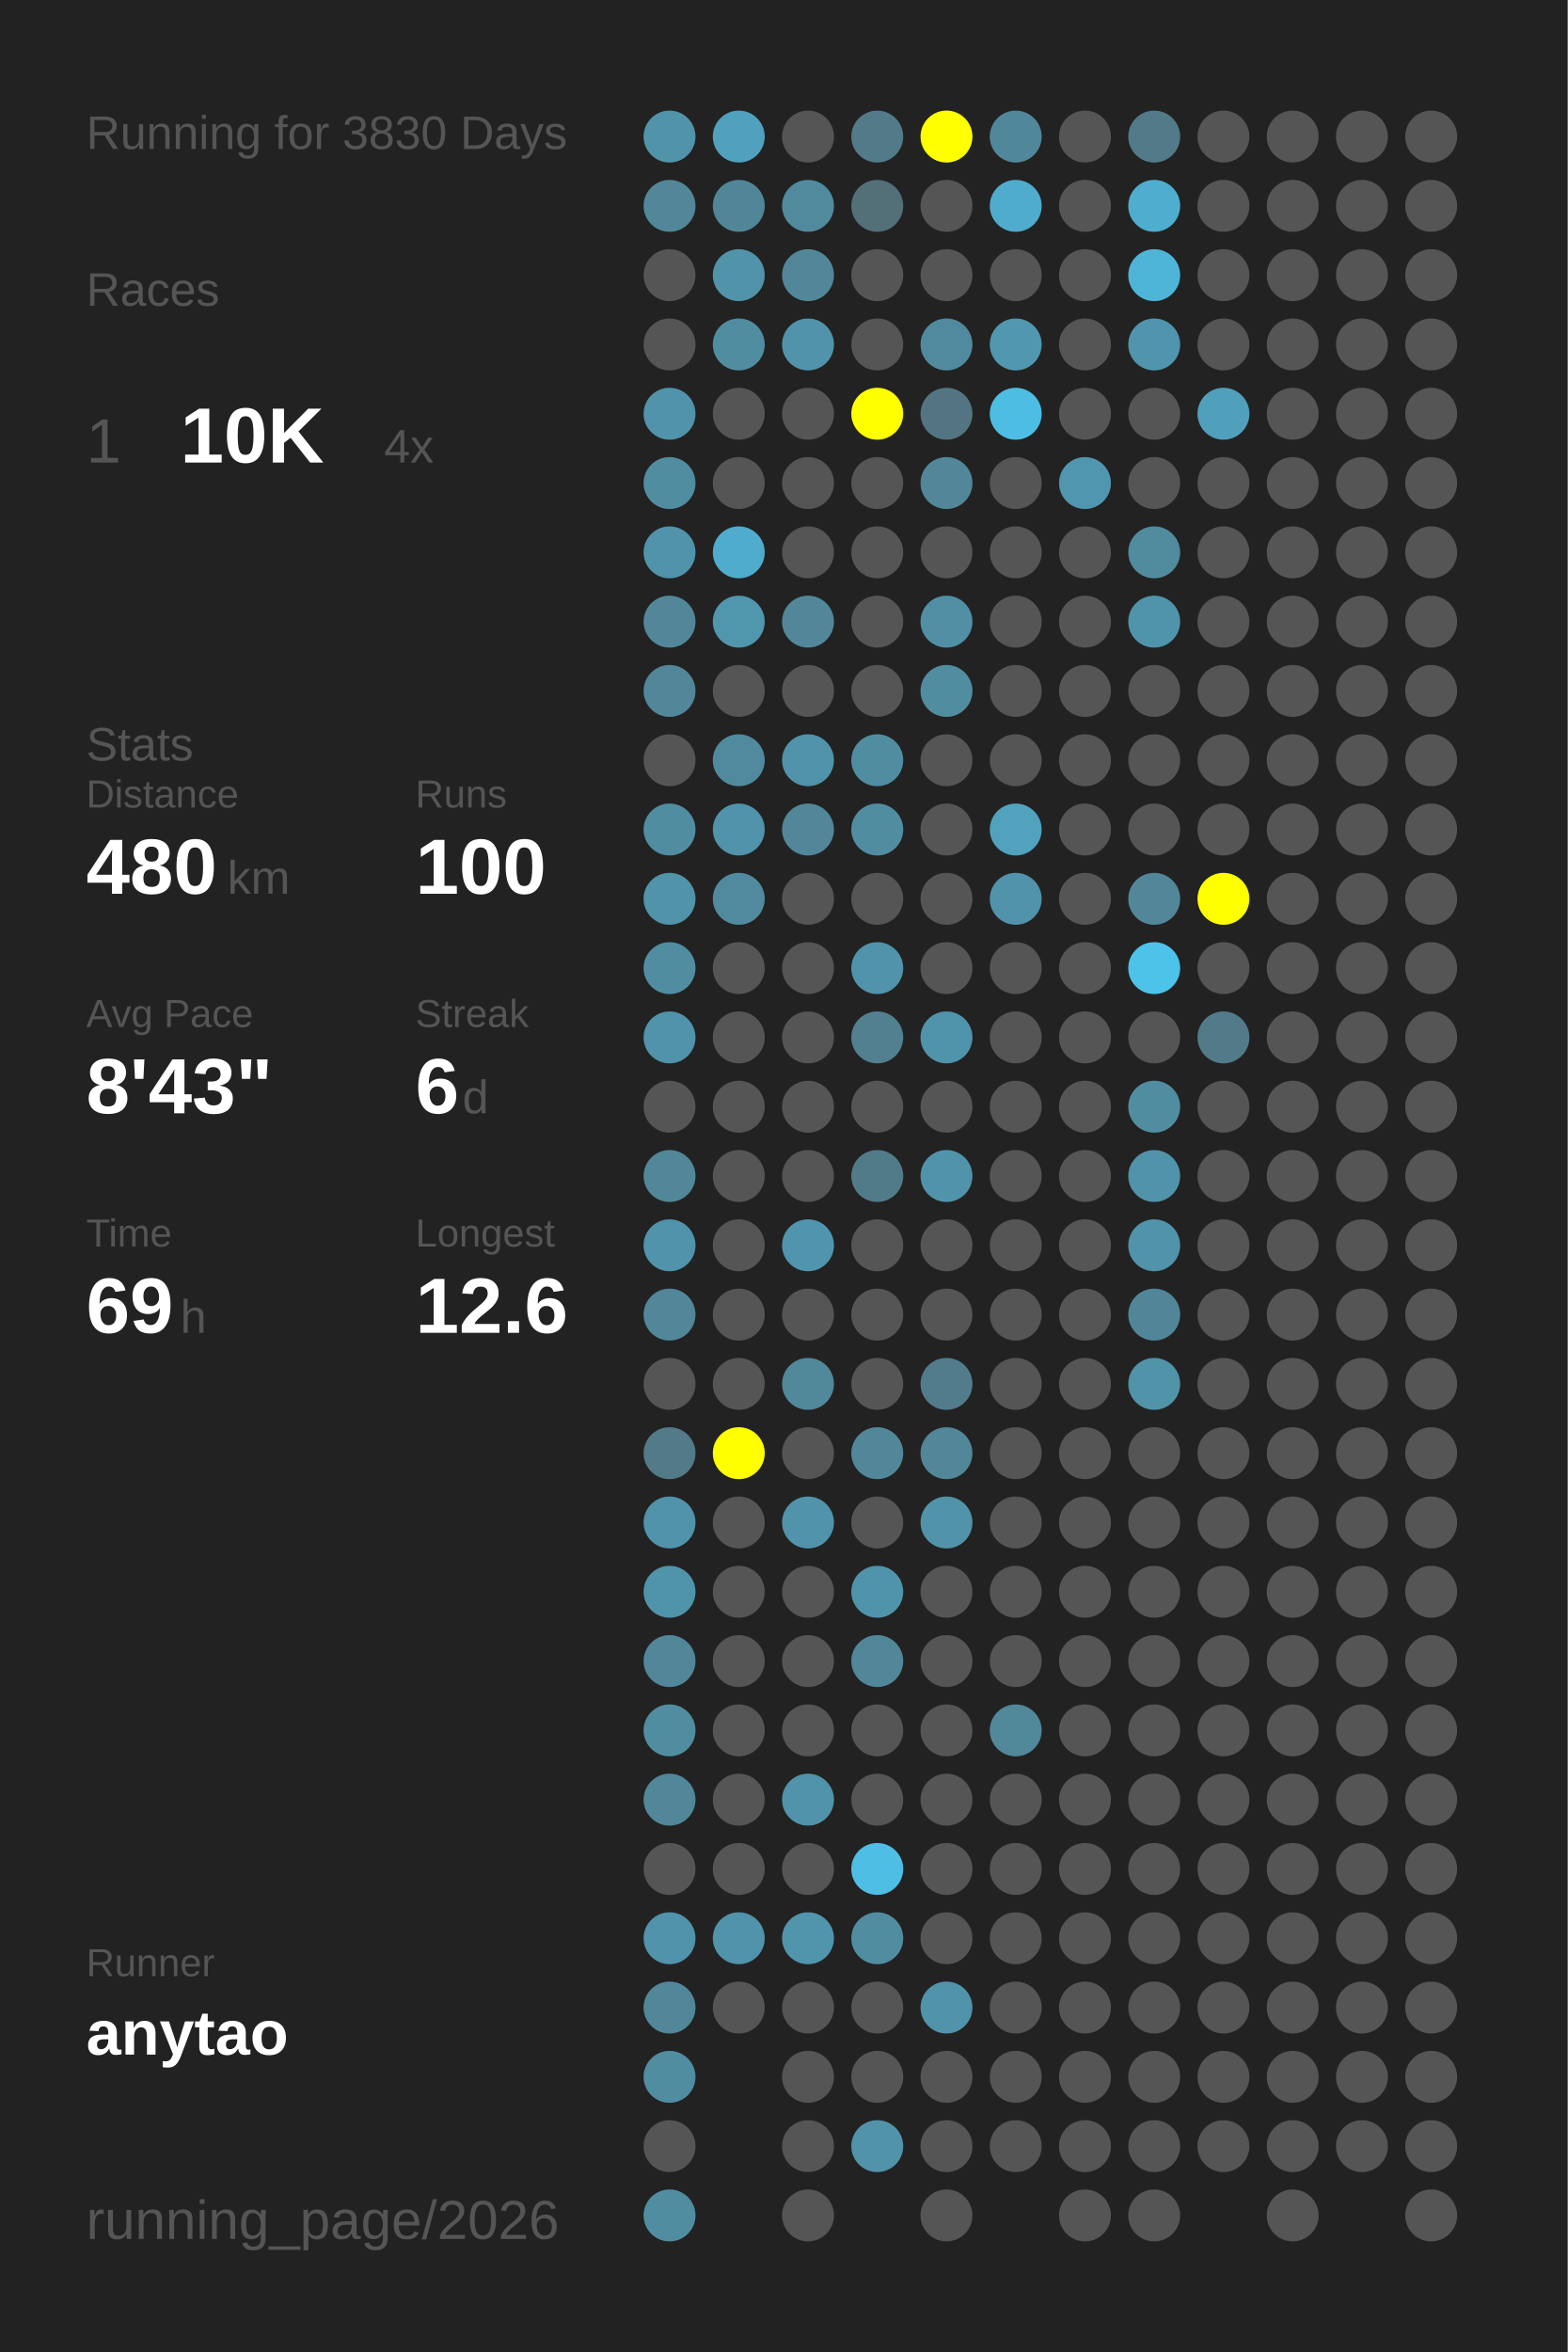
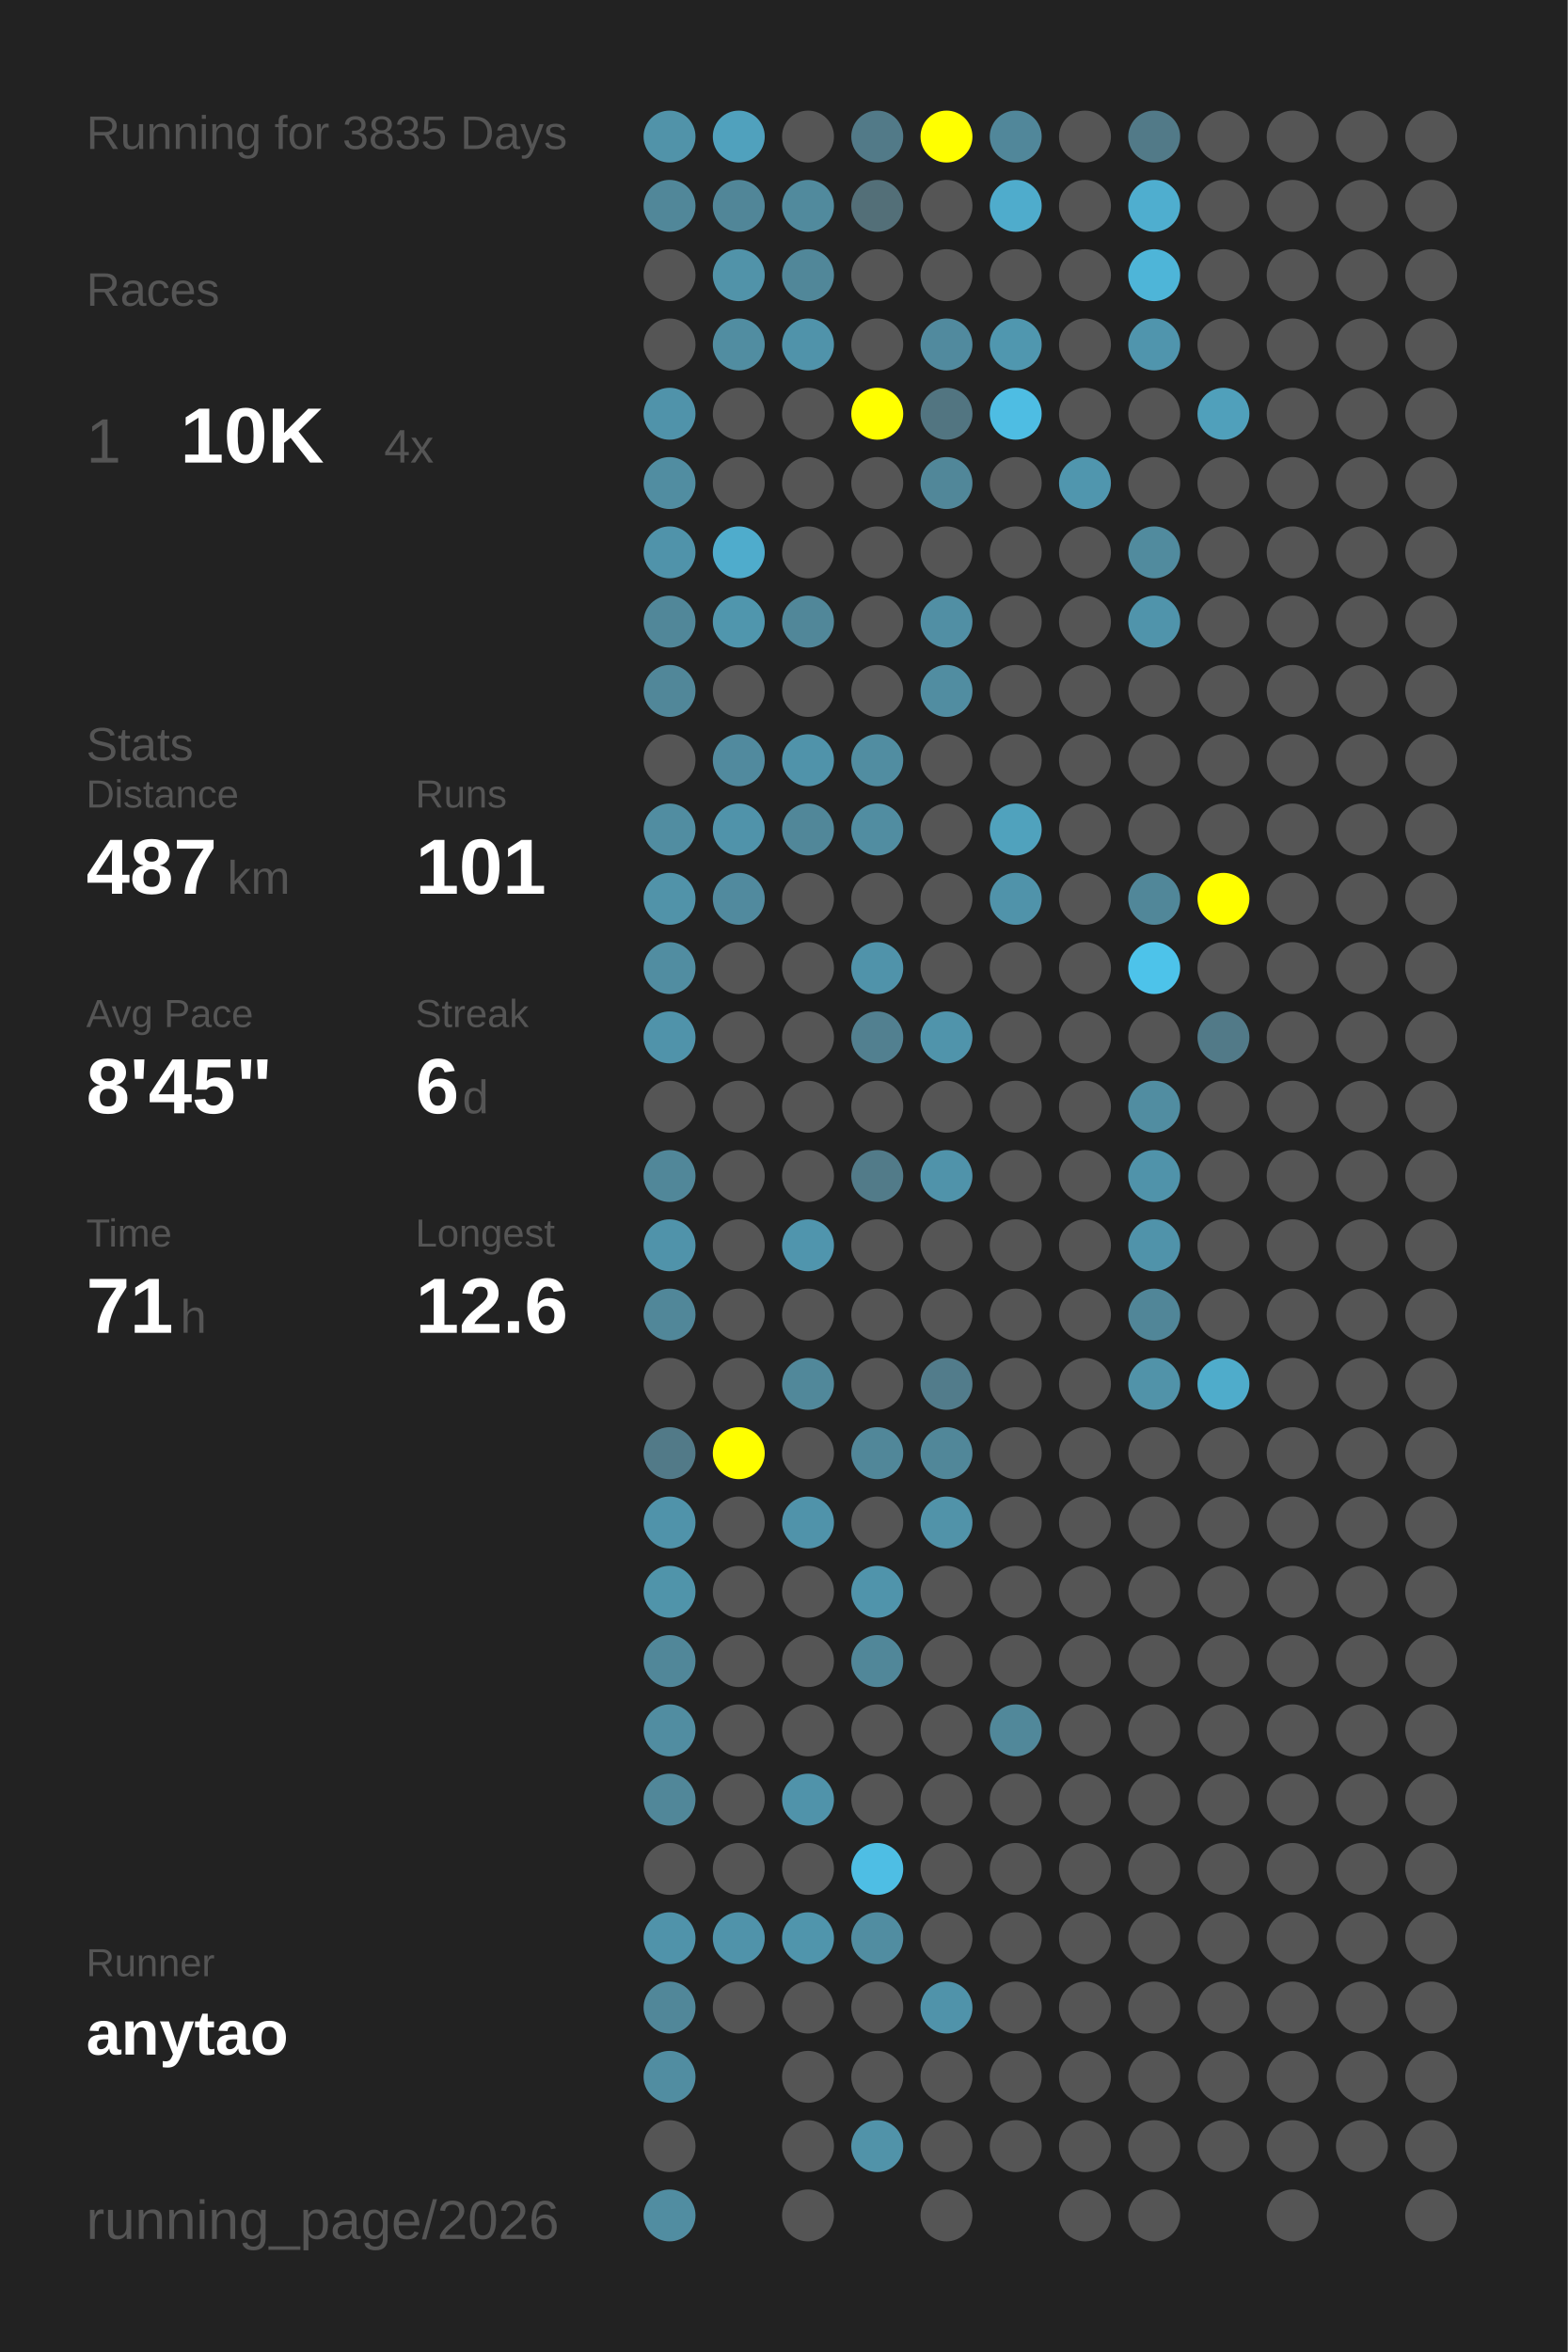
<svg xmlns="http://www.w3.org/2000/svg" baseProfile="full" height="300mm" version="1.1" viewBox="0,0,200,300" width="200mm">
  <defs />
  <rect fill="#222222" height="300" width="200" x="0" y="0" />
-   <text fill="#555555" style="font-size:6px; font-family:Arial;" x="11" y="19">Running for 3830 Days</text>
+   <text fill="#555555" style="font-size:6px; font-family:Arial;" x="11" y="19">Running for 3835 Days</text>
  <text fill="#555555" style="font-size:6px; font-family:Arial;" x="11" y="39">Races</text>
  <text fill="#555555" style="font-size:8px; font-family:Arial;" x="11" y="59">1</text>
  <text fill="#FFFFFF" style="font-size:10px; font-family:Arial; font-weight:bold;" x="23" y="59">10K</text>
  <text fill="#555555" style="font-size:6px; font-family:Arial;" x="49" y="59">4x</text>
  <text fill="#555555" style="font-size:6px; font-family:Arial;" x="11" y="97">Stats</text>
  <text fill="#555555" style="font-size:5px; font-family:Arial;" x="11" y="103">Distance</text>
-   <text fill="#FFFFFF" style="font-size:10px; font-family:Arial; font-weight:bold;" x="11" y="114">480</text>
+   <text fill="#FFFFFF" style="font-size:10px; font-family:Arial; font-weight:bold;" x="11" y="114">487</text>
  <text fill="#555555" style="font-size:6px; font-family:Arial;" x="29" y="114">km</text>
  <text fill="#555555" style="font-size:5px; font-family:Arial;" x="53" y="103">Runs</text>
-   <text fill="#FFFFFF" style="font-size:10px; font-family:Arial; font-weight:bold;" x="53" y="114">100</text>
+   <text fill="#FFFFFF" style="font-size:10px; font-family:Arial; font-weight:bold;" x="53" y="114">101</text>
  <text fill="#555555" style="font-size:5px; font-family:Arial;" x="11" y="131">Avg Pace</text>
-   <text fill="#FFFFFF" style="font-size:10px; font-family:Arial; font-weight:bold;" x="11" y="142">8'43"</text>
+   <text fill="#FFFFFF" style="font-size:10px; font-family:Arial; font-weight:bold;" x="11" y="142">8'45"</text>
  <text fill="#555555" style="font-size:5px; font-family:Arial;" x="53" y="131">Streak</text>
  <text fill="#FFFFFF" style="font-size:10px; font-family:Arial; font-weight:bold;" x="53" y="142">6</text>
  <text fill="#555555" style="font-size:6px; font-family:Arial;" x="59" y="142">d</text>
  <text fill="#555555" style="font-size:5px; font-family:Arial;" x="11" y="159">Time</text>
-   <text fill="#FFFFFF" style="font-size:10px; font-family:Arial; font-weight:bold;" x="11" y="170">69</text>
+   <text fill="#FFFFFF" style="font-size:10px; font-family:Arial; font-weight:bold;" x="11" y="170">71</text>
  <text fill="#555555" style="font-size:6px; font-family:Arial;" x="23" y="170">h</text>
  <text fill="#555555" style="font-size:5px; font-family:Arial;" x="53" y="159">Longest</text>
  <text fill="#FFFFFF" style="font-size:10px; font-family:Arial; font-weight:bold;" x="53" y="170">12.6</text>
  <text fill="#555555" style="font-size:5px; font-family:Arial;" x="11" y="252.065">Runner</text>
  <text fill="#FFFFFF" style="font-size:8px; font-family:Arial; font-weight:bold;" x="11" y="262.065">anytao</text>
  <text fill="#555555" style="font-size:7px; font-family:Arial;" x="11" y="285.581">running_page/2026</text>
  <circle cx="85.417" cy="17.419" fill="#5193a9" r="3.312" />
  <circle cx="85.417" cy="26.258" fill="#518799" r="3.312" />
  <circle cx="85.417" cy="35.097" fill="#555555" r="3.312" />
  <circle cx="85.417" cy="43.935" fill="#555555" r="3.312" />
  <circle cx="85.417" cy="52.774" fill="#5093aa" r="3.312" />
  <circle cx="85.417" cy="61.613" fill="#518da1" r="3.312" />
  <circle cx="85.417" cy="70.452" fill="#5093aa" r="3.312" />
  <circle cx="85.417" cy="79.29" fill="#518799" r="3.312" />
  <circle cx="85.417" cy="88.129" fill="#518799" r="3.312" />
  <circle cx="85.417" cy="96.968" fill="#555555" r="3.312" />
  <circle cx="85.417" cy="105.806" fill="#518da1" r="3.312" />
  <circle cx="85.417" cy="114.645" fill="#5193a9" r="3.312" />
  <circle cx="85.417" cy="123.484" fill="#518da1" r="3.312" />
  <circle cx="85.417" cy="132.323" fill="#5093aa" r="3.312" />
  <circle cx="85.417" cy="141.161" fill="#555555" r="3.312" />
  <circle cx="85.417" cy="150" fill="#518799" r="3.312" />
  <circle cx="85.417" cy="158.839" fill="#5093aa" r="3.312" />
  <circle cx="85.417" cy="167.677" fill="#518799" r="3.312" />
  <circle cx="85.417" cy="176.516" fill="#555555" r="3.312" />
  <circle cx="85.417" cy="185.355" fill="#527a88" r="3.312" />
  <circle cx="85.417" cy="194.194" fill="#5093aa" r="3.312" />
  <circle cx="85.417" cy="203.032" fill="#5094aa" r="3.312" />
  <circle cx="85.417" cy="211.871" fill="#518799" r="3.312" />
  <circle cx="85.417" cy="220.71" fill="#518da1" r="3.312" />
  <circle cx="85.417" cy="229.548" fill="#518799" r="3.312" />
  <circle cx="85.417" cy="238.387" fill="#555555" r="3.312" />
  <circle cx="85.417" cy="247.226" fill="#5093aa" r="3.312" />
  <circle cx="85.417" cy="256.065" fill="#518799" r="3.312" />
  <circle cx="85.417" cy="264.903" fill="#518da1" r="3.312" />
  <circle cx="85.417" cy="273.742" fill="#555555" r="3.312" />
  <circle cx="85.417" cy="282.581" fill="#518da1" r="3.312" />
  <circle cx="94.25" cy="17.419" fill="#50a1bd" r="3.312" />
  <circle cx="94.25" cy="26.258" fill="#518698" r="3.312" />
  <circle cx="94.25" cy="35.097" fill="#5193a9" r="3.312" />
  <circle cx="94.25" cy="43.935" fill="#518da1" r="3.312" />
  <circle cx="94.25" cy="52.774" fill="#555555" r="3.312" />
  <circle cx="94.25" cy="61.613" fill="#555555" r="3.312" />
  <circle cx="94.25" cy="70.452" fill="#4faccc" r="3.312" />
  <circle cx="94.25" cy="79.29" fill="#5096ad" r="3.312" />
  <circle cx="94.25" cy="88.129" fill="#555555" r="3.312" />
  <circle cx="94.25" cy="96.968" fill="#518a9e" r="3.312" />
  <circle cx="94.25" cy="105.806" fill="#5093aa" r="3.312" />
  <circle cx="94.25" cy="114.645" fill="#518a9e" r="3.312" />
  <circle cx="94.25" cy="123.484" fill="#555555" r="3.312" />
  <circle cx="94.25" cy="132.323" fill="#555555" r="3.312" />
  <circle cx="94.25" cy="141.161" fill="#555555" r="3.312" />
  <circle cx="94.25" cy="150" fill="#555555" r="3.312" />
  <circle cx="94.25" cy="158.839" fill="#555555" r="3.312" />
  <circle cx="94.25" cy="167.677" fill="#555555" r="3.312" />
  <circle cx="94.25" cy="176.516" fill="#555555" r="3.312" />
  <circle cx="94.25" cy="185.355" fill="#FFFF00" r="3.312" />
  <circle cx="94.25" cy="194.194" fill="#555555" r="3.312" />
  <circle cx="94.25" cy="203.032" fill="#555555" r="3.312" />
  <circle cx="94.25" cy="211.871" fill="#555555" r="3.312" />
  <circle cx="94.25" cy="220.71" fill="#555555" r="3.312" />
  <circle cx="94.25" cy="229.548" fill="#555555" r="3.312" />
  <circle cx="94.25" cy="238.387" fill="#555555" r="3.312" />
  <circle cx="94.25" cy="247.226" fill="#5093aa" r="3.312" />
  <circle cx="94.25" cy="256.065" fill="#555555" r="3.312" />
  <circle cx="103.083" cy="17.419" fill="#555555" r="3.312" />
  <circle cx="103.083" cy="26.258" fill="#518a9d" r="3.312" />
  <circle cx="103.083" cy="35.097" fill="#518799" r="3.312" />
  <circle cx="103.083" cy="43.935" fill="#5093aa" r="3.312" />
  <circle cx="103.083" cy="52.774" fill="#555555" r="3.312" />
  <circle cx="103.083" cy="61.613" fill="#555555" r="3.312" />
  <circle cx="103.083" cy="70.452" fill="#555555" r="3.312" />
  <circle cx="103.083" cy="79.29" fill="#518799" r="3.312" />
  <circle cx="103.083" cy="88.129" fill="#555555" r="3.312" />
  <circle cx="103.083" cy="96.968" fill="#5093aa" r="3.312" />
  <circle cx="103.083" cy="105.806" fill="#518799" r="3.312" />
  <circle cx="103.083" cy="114.645" fill="#555555" r="3.312" />
  <circle cx="103.083" cy="123.484" fill="#555555" r="3.312" />
  <circle cx="103.083" cy="132.323" fill="#555555" r="3.312" />
  <circle cx="103.083" cy="141.161" fill="#555555" r="3.312" />
  <circle cx="103.083" cy="150" fill="#555555" r="3.312" />
  <circle cx="103.083" cy="158.839" fill="#5095ad" r="3.312" />
  <circle cx="103.083" cy="167.677" fill="#555555" r="3.312" />
  <circle cx="103.083" cy="176.516" fill="#51889a" r="3.312" />
  <circle cx="103.083" cy="185.355" fill="#555555" r="3.312" />
  <circle cx="103.083" cy="194.194" fill="#5093aa" r="3.312" />
  <circle cx="103.083" cy="203.032" fill="#555555" r="3.312" />
  <circle cx="103.083" cy="211.871" fill="#555555" r="3.312" />
  <circle cx="103.083" cy="220.71" fill="#555555" r="3.312" />
  <circle cx="103.083" cy="229.548" fill="#5093aa" r="3.312" />
  <circle cx="103.083" cy="238.387" fill="#555555" r="3.312" />
  <circle cx="103.083" cy="247.226" fill="#5095ac" r="3.312" />
  <circle cx="103.083" cy="256.065" fill="#555555" r="3.312" />
  <circle cx="103.083" cy="264.903" fill="#555555" r="3.312" />
  <circle cx="103.083" cy="273.742" fill="#555555" r="3.312" />
  <circle cx="103.083" cy="282.581" fill="#555555" r="3.312" />
  <circle cx="111.917" cy="17.419" fill="#527a88" r="3.312" />
  <circle cx="111.917" cy="26.258" fill="#536f78" r="3.312" />
  <circle cx="111.917" cy="35.097" fill="#555555" r="3.312" />
  <circle cx="111.917" cy="43.935" fill="#555555" r="3.312" />
  <circle cx="111.917" cy="52.774" fill="#FFFF00" r="3.312" />
  <circle cx="111.917" cy="61.613" fill="#555555" r="3.312" />
  <circle cx="111.917" cy="70.452" fill="#555555" r="3.312" />
  <circle cx="111.917" cy="79.29" fill="#555555" r="3.312" />
  <circle cx="111.917" cy="88.129" fill="#555555" r="3.312" />
  <circle cx="111.917" cy="96.968" fill="#518da1" r="3.312" />
  <circle cx="111.917" cy="105.806" fill="#518da1" r="3.312" />
  <circle cx="111.917" cy="114.645" fill="#555555" r="3.312" />
  <circle cx="111.917" cy="123.484" fill="#5093aa" r="3.312" />
  <circle cx="111.917" cy="132.323" fill="#528090" r="3.312" />
  <circle cx="111.917" cy="141.161" fill="#555555" r="3.312" />
  <circle cx="111.917" cy="150" fill="#527b89" r="3.312" />
  <circle cx="111.917" cy="158.839" fill="#555555" r="3.312" />
  <circle cx="111.917" cy="167.677" fill="#555555" r="3.312" />
  <circle cx="111.917" cy="176.516" fill="#555555" r="3.312" />
  <circle cx="111.917" cy="185.355" fill="#518799" r="3.312" />
  <circle cx="111.917" cy="194.194" fill="#555555" r="3.312" />
  <circle cx="111.917" cy="203.032" fill="#5094ab" r="3.312" />
  <circle cx="111.917" cy="211.871" fill="#518799" r="3.312" />
  <circle cx="111.917" cy="220.71" fill="#555555" r="3.312" />
  <circle cx="111.917" cy="229.548" fill="#555555" r="3.312" />
  <circle cx="111.917" cy="238.387" fill="#4ebee4" r="3.312" />
  <circle cx="111.917" cy="247.226" fill="#518da1" r="3.312" />
  <circle cx="111.917" cy="256.065" fill="#555555" r="3.312" />
  <circle cx="111.917" cy="264.903" fill="#555555" r="3.312" />
  <circle cx="111.917" cy="273.742" fill="#5193a9" r="3.312" />
  <circle cx="120.75" cy="17.419" fill="#FFFF00" r="3.312" />
  <circle cx="120.75" cy="26.258" fill="#555555" r="3.312" />
  <circle cx="120.75" cy="35.097" fill="#555555" r="3.312" />
  <circle cx="120.75" cy="43.935" fill="#518a9e" r="3.312" />
  <circle cx="120.75" cy="52.774" fill="#527581" r="3.312" />
  <circle cx="120.75" cy="61.613" fill="#518799" r="3.312" />
  <circle cx="120.75" cy="70.452" fill="#555555" r="3.312" />
  <circle cx="120.75" cy="79.29" fill="#518fa4" r="3.312" />
  <circle cx="120.75" cy="88.129" fill="#518da1" r="3.312" />
  <circle cx="120.75" cy="96.968" fill="#555555" r="3.312" />
  <circle cx="120.75" cy="105.806" fill="#555555" r="3.312" />
  <circle cx="120.75" cy="114.645" fill="#555555" r="3.312" />
  <circle cx="120.75" cy="123.484" fill="#555555" r="3.312" />
  <circle cx="120.75" cy="132.323" fill="#5094ab" r="3.312" />
  <circle cx="120.75" cy="141.161" fill="#555555" r="3.312" />
  <circle cx="120.75" cy="150" fill="#5093aa" r="3.312" />
  <circle cx="120.75" cy="158.839" fill="#555555" r="3.312" />
  <circle cx="120.75" cy="167.677" fill="#555555" r="3.312" />
  <circle cx="120.75" cy="176.516" fill="#527c8b" r="3.312" />
  <circle cx="120.75" cy="185.355" fill="#518799" r="3.312" />
  <circle cx="120.75" cy="194.194" fill="#5193a9" r="3.312" />
  <circle cx="120.75" cy="203.032" fill="#555555" r="3.312" />
  <circle cx="120.75" cy="211.871" fill="#555555" r="3.312" />
  <circle cx="120.75" cy="220.71" fill="#555555" r="3.312" />
  <circle cx="120.75" cy="229.548" fill="#555555" r="3.312" />
  <circle cx="120.75" cy="238.387" fill="#555555" r="3.312" />
  <circle cx="120.75" cy="247.226" fill="#555555" r="3.312" />
  <circle cx="120.75" cy="256.065" fill="#5093aa" r="3.312" />
  <circle cx="120.75" cy="264.903" fill="#555555" r="3.312" />
  <circle cx="120.75" cy="273.742" fill="#555555" r="3.312" />
  <circle cx="120.75" cy="282.581" fill="#555555" r="3.312" />
  <circle cx="129.583" cy="17.419" fill="#51879a" r="3.312" />
  <circle cx="129.583" cy="26.258" fill="#4faccc" r="3.312" />
  <circle cx="129.583" cy="35.097" fill="#555555" r="3.312" />
  <circle cx="129.583" cy="43.935" fill="#5097af" r="3.312" />
  <circle cx="129.583" cy="52.774" fill="#4ebde3" r="3.312" />
  <circle cx="129.583" cy="61.613" fill="#555555" r="3.312" />
  <circle cx="129.583" cy="70.452" fill="#555555" r="3.312" />
  <circle cx="129.583" cy="79.29" fill="#555555" r="3.312" />
  <circle cx="129.583" cy="88.129" fill="#555555" r="3.312" />
  <circle cx="129.583" cy="96.968" fill="#555555" r="3.312" />
  <circle cx="129.583" cy="105.806" fill="#50a2bd" r="3.312" />
  <circle cx="129.583" cy="114.645" fill="#5093aa" r="3.312" />
  <circle cx="129.583" cy="123.484" fill="#555555" r="3.312" />
  <circle cx="129.583" cy="132.323" fill="#555555" r="3.312" />
  <circle cx="129.583" cy="141.161" fill="#555555" r="3.312" />
  <circle cx="129.583" cy="150" fill="#555555" r="3.312" />
  <circle cx="129.583" cy="158.839" fill="#555555" r="3.312" />
  <circle cx="129.583" cy="167.677" fill="#555555" r="3.312" />
  <circle cx="129.583" cy="176.516" fill="#555555" r="3.312" />
  <circle cx="129.583" cy="185.355" fill="#555555" r="3.312" />
  <circle cx="129.583" cy="194.194" fill="#555555" r="3.312" />
  <circle cx="129.583" cy="203.032" fill="#555555" r="3.312" />
  <circle cx="129.583" cy="211.871" fill="#555555" r="3.312" />
  <circle cx="129.583" cy="220.71" fill="#51889a" r="3.312" />
  <circle cx="129.583" cy="229.548" fill="#555555" r="3.312" />
  <circle cx="129.583" cy="238.387" fill="#555555" r="3.312" />
  <circle cx="129.583" cy="247.226" fill="#555555" r="3.312" />
  <circle cx="129.583" cy="256.065" fill="#555555" r="3.312" />
  <circle cx="129.583" cy="264.903" fill="#555555" r="3.312" />
  <circle cx="129.583" cy="273.742" fill="#555555" r="3.312" />
  <circle cx="138.417" cy="17.419" fill="#555555" r="3.312" />
  <circle cx="138.417" cy="26.258" fill="#555555" r="3.312" />
  <circle cx="138.417" cy="35.097" fill="#555555" r="3.312" />
  <circle cx="138.417" cy="43.935" fill="#555555" r="3.312" />
  <circle cx="138.417" cy="52.774" fill="#555555" r="3.312" />
  <circle cx="138.417" cy="61.613" fill="#5096ae" r="3.312" />
  <circle cx="138.417" cy="70.452" fill="#555555" r="3.312" />
  <circle cx="138.417" cy="79.29" fill="#555555" r="3.312" />
  <circle cx="138.417" cy="88.129" fill="#555555" r="3.312" />
  <circle cx="138.417" cy="96.968" fill="#555555" r="3.312" />
  <circle cx="138.417" cy="105.806" fill="#555555" r="3.312" />
  <circle cx="138.417" cy="114.645" fill="#555555" r="3.312" />
  <circle cx="138.417" cy="123.484" fill="#555555" r="3.312" />
  <circle cx="138.417" cy="132.323" fill="#555555" r="3.312" />
  <circle cx="138.417" cy="141.161" fill="#555555" r="3.312" />
  <circle cx="138.417" cy="150" fill="#555555" r="3.312" />
  <circle cx="138.417" cy="158.839" fill="#555555" r="3.312" />
  <circle cx="138.417" cy="167.677" fill="#555555" r="3.312" />
  <circle cx="138.417" cy="176.516" fill="#555555" r="3.312" />
  <circle cx="138.417" cy="185.355" fill="#555555" r="3.312" />
  <circle cx="138.417" cy="194.194" fill="#555555" r="3.312" />
  <circle cx="138.417" cy="203.032" fill="#555555" r="3.312" />
  <circle cx="138.417" cy="211.871" fill="#555555" r="3.312" />
  <circle cx="138.417" cy="220.71" fill="#555555" r="3.312" />
  <circle cx="138.417" cy="229.548" fill="#555555" r="3.312" />
  <circle cx="138.417" cy="238.387" fill="#555555" r="3.312" />
  <circle cx="138.417" cy="247.226" fill="#555555" r="3.312" />
  <circle cx="138.417" cy="256.065" fill="#555555" r="3.312" />
  <circle cx="138.417" cy="264.903" fill="#555555" r="3.312" />
  <circle cx="138.417" cy="273.742" fill="#555555" r="3.312" />
  <circle cx="138.417" cy="282.581" fill="#555555" r="3.312" />
  <circle cx="147.25" cy="17.419" fill="#527a88" r="3.312" />
  <circle cx="147.25" cy="26.258" fill="#4faecf" r="3.312" />
  <circle cx="147.25" cy="35.097" fill="#4eb5d8" r="3.312" />
  <circle cx="147.25" cy="43.935" fill="#5095ad" r="3.312" />
  <circle cx="147.25" cy="52.774" fill="#555555" r="3.312" />
  <circle cx="147.25" cy="61.613" fill="#555555" r="3.312" />
  <circle cx="147.25" cy="70.452" fill="#518b9e" r="3.312" />
  <circle cx="147.25" cy="79.29" fill="#5094ab" r="3.312" />
  <circle cx="147.25" cy="88.129" fill="#555555" r="3.312" />
  <circle cx="147.25" cy="96.968" fill="#555555" r="3.312" />
  <circle cx="147.25" cy="105.806" fill="#555555" r="3.312" />
  <circle cx="147.25" cy="114.645" fill="#518799" r="3.312" />
  <circle cx="147.25" cy="123.484" fill="#4dc3ea" r="3.312" />
  <circle cx="147.25" cy="132.323" fill="#555555" r="3.312" />
  <circle cx="147.25" cy="141.161" fill="#518da1" r="3.312" />
  <circle cx="147.25" cy="150" fill="#5093aa" r="3.312" />
  <circle cx="147.25" cy="158.839" fill="#5093aa" r="3.312" />
  <circle cx="147.25" cy="167.677" fill="#518698" r="3.312" />
  <circle cx="147.25" cy="176.516" fill="#5193a9" r="3.312" />
  <circle cx="147.25" cy="185.355" fill="#555555" r="3.312" />
  <circle cx="147.25" cy="194.194" fill="#555555" r="3.312" />
  <circle cx="147.25" cy="203.032" fill="#555555" r="3.312" />
  <circle cx="147.25" cy="211.871" fill="#555555" r="3.312" />
  <circle cx="147.25" cy="220.71" fill="#555555" r="3.312" />
  <circle cx="147.25" cy="229.548" fill="#555555" r="3.312" />
  <circle cx="147.25" cy="238.387" fill="#555555" r="3.312" />
  <circle cx="147.25" cy="247.226" fill="#555555" r="3.312" />
  <circle cx="147.25" cy="256.065" fill="#555555" r="3.312" />
  <circle cx="147.25" cy="264.903" fill="#555555" r="3.312" />
  <circle cx="147.25" cy="273.742" fill="#555555" r="3.312" />
  <circle cx="147.25" cy="282.581" fill="#555555" r="3.312" />
  <circle cx="156.083" cy="17.419" fill="#555555" r="3.312" />
  <circle cx="156.083" cy="26.258" fill="#555555" r="3.312" />
  <circle cx="156.083" cy="35.097" fill="#555555" r="3.312" />
  <circle cx="156.083" cy="43.935" fill="#555555" r="3.312" />
  <circle cx="156.083" cy="52.774" fill="#50a0bb" r="3.312" />
  <circle cx="156.083" cy="61.613" fill="#555555" r="3.312" />
  <circle cx="156.083" cy="70.452" fill="#555555" r="3.312" />
  <circle cx="156.083" cy="79.29" fill="#555555" r="3.312" />
  <circle cx="156.083" cy="88.129" fill="#555555" r="3.312" />
  <circle cx="156.083" cy="96.968" fill="#555555" r="3.312" />
  <circle cx="156.083" cy="105.806" fill="#555555" r="3.312" />
  <circle cx="156.083" cy="114.645" fill="#FFFF00" r="3.312" />
  <circle cx="156.083" cy="123.484" fill="#555555" r="3.312" />
  <circle cx="156.083" cy="132.323" fill="#527a88" r="3.312" />
  <circle cx="156.083" cy="141.161" fill="#555555" r="3.312" />
  <circle cx="156.083" cy="150" fill="#555555" r="3.312" />
  <circle cx="156.083" cy="158.839" fill="#555555" r="3.312" />
  <circle cx="156.083" cy="167.677" fill="#555555" r="3.312" />
-   <circle cx="156.083" cy="176.516" fill="#555555" r="3.312" />
+   <circle cx="156.083" cy="176.516" fill="#4faccb" r="3.312" />
  <circle cx="156.083" cy="185.355" fill="#555555" r="3.312" />
  <circle cx="156.083" cy="194.194" fill="#555555" r="3.312" />
  <circle cx="156.083" cy="203.032" fill="#555555" r="3.312" />
  <circle cx="156.083" cy="211.871" fill="#555555" r="3.312" />
  <circle cx="156.083" cy="220.71" fill="#555555" r="3.312" />
  <circle cx="156.083" cy="229.548" fill="#555555" r="3.312" />
  <circle cx="156.083" cy="238.387" fill="#555555" r="3.312" />
  <circle cx="156.083" cy="247.226" fill="#555555" r="3.312" />
  <circle cx="156.083" cy="256.065" fill="#555555" r="3.312" />
  <circle cx="156.083" cy="264.903" fill="#555555" r="3.312" />
  <circle cx="156.083" cy="273.742" fill="#555555" r="3.312" />
  <circle cx="164.917" cy="17.419" fill="#555555" r="3.312" />
  <circle cx="164.917" cy="26.258" fill="#555555" r="3.312" />
  <circle cx="164.917" cy="35.097" fill="#555555" r="3.312" />
  <circle cx="164.917" cy="43.935" fill="#555555" r="3.312" />
  <circle cx="164.917" cy="52.774" fill="#555555" r="3.312" />
  <circle cx="164.917" cy="61.613" fill="#555555" r="3.312" />
  <circle cx="164.917" cy="70.452" fill="#555555" r="3.312" />
  <circle cx="164.917" cy="79.29" fill="#555555" r="3.312" />
  <circle cx="164.917" cy="88.129" fill="#555555" r="3.312" />
  <circle cx="164.917" cy="96.968" fill="#555555" r="3.312" />
  <circle cx="164.917" cy="105.806" fill="#555555" r="3.312" />
  <circle cx="164.917" cy="114.645" fill="#555555" r="3.312" />
  <circle cx="164.917" cy="123.484" fill="#555555" r="3.312" />
  <circle cx="164.917" cy="132.323" fill="#555555" r="3.312" />
  <circle cx="164.917" cy="141.161" fill="#555555" r="3.312" />
  <circle cx="164.917" cy="150" fill="#555555" r="3.312" />
  <circle cx="164.917" cy="158.839" fill="#555555" r="3.312" />
  <circle cx="164.917" cy="167.677" fill="#555555" r="3.312" />
  <circle cx="164.917" cy="176.516" fill="#555555" r="3.312" />
  <circle cx="164.917" cy="185.355" fill="#555555" r="3.312" />
  <circle cx="164.917" cy="194.194" fill="#555555" r="3.312" />
  <circle cx="164.917" cy="203.032" fill="#555555" r="3.312" />
  <circle cx="164.917" cy="211.871" fill="#555555" r="3.312" />
  <circle cx="164.917" cy="220.71" fill="#555555" r="3.312" />
  <circle cx="164.917" cy="229.548" fill="#555555" r="3.312" />
  <circle cx="164.917" cy="238.387" fill="#555555" r="3.312" />
  <circle cx="164.917" cy="247.226" fill="#555555" r="3.312" />
  <circle cx="164.917" cy="256.065" fill="#555555" r="3.312" />
  <circle cx="164.917" cy="264.903" fill="#555555" r="3.312" />
  <circle cx="164.917" cy="273.742" fill="#555555" r="3.312" />
  <circle cx="164.917" cy="282.581" fill="#555555" r="3.312" />
  <circle cx="173.75" cy="17.419" fill="#555555" r="3.312" />
  <circle cx="173.75" cy="26.258" fill="#555555" r="3.312" />
  <circle cx="173.75" cy="35.097" fill="#555555" r="3.312" />
  <circle cx="173.75" cy="43.935" fill="#555555" r="3.312" />
  <circle cx="173.75" cy="52.774" fill="#555555" r="3.312" />
  <circle cx="173.75" cy="61.613" fill="#555555" r="3.312" />
  <circle cx="173.75" cy="70.452" fill="#555555" r="3.312" />
  <circle cx="173.75" cy="79.29" fill="#555555" r="3.312" />
  <circle cx="173.75" cy="88.129" fill="#555555" r="3.312" />
  <circle cx="173.75" cy="96.968" fill="#555555" r="3.312" />
  <circle cx="173.75" cy="105.806" fill="#555555" r="3.312" />
  <circle cx="173.75" cy="114.645" fill="#555555" r="3.312" />
  <circle cx="173.75" cy="123.484" fill="#555555" r="3.312" />
  <circle cx="173.75" cy="132.323" fill="#555555" r="3.312" />
  <circle cx="173.75" cy="141.161" fill="#555555" r="3.312" />
  <circle cx="173.75" cy="150" fill="#555555" r="3.312" />
  <circle cx="173.75" cy="158.839" fill="#555555" r="3.312" />
  <circle cx="173.75" cy="167.677" fill="#555555" r="3.312" />
  <circle cx="173.75" cy="176.516" fill="#555555" r="3.312" />
  <circle cx="173.75" cy="185.355" fill="#555555" r="3.312" />
  <circle cx="173.75" cy="194.194" fill="#555555" r="3.312" />
  <circle cx="173.75" cy="203.032" fill="#555555" r="3.312" />
  <circle cx="173.75" cy="211.871" fill="#555555" r="3.312" />
  <circle cx="173.75" cy="220.71" fill="#555555" r="3.312" />
  <circle cx="173.75" cy="229.548" fill="#555555" r="3.312" />
  <circle cx="173.75" cy="238.387" fill="#555555" r="3.312" />
  <circle cx="173.75" cy="247.226" fill="#555555" r="3.312" />
  <circle cx="173.75" cy="256.065" fill="#555555" r="3.312" />
  <circle cx="173.75" cy="264.903" fill="#555555" r="3.312" />
  <circle cx="173.75" cy="273.742" fill="#555555" r="3.312" />
  <circle cx="182.583" cy="17.419" fill="#555555" r="3.312" />
  <circle cx="182.583" cy="26.258" fill="#555555" r="3.312" />
  <circle cx="182.583" cy="35.097" fill="#555555" r="3.312" />
  <circle cx="182.583" cy="43.935" fill="#555555" r="3.312" />
  <circle cx="182.583" cy="52.774" fill="#555555" r="3.312" />
  <circle cx="182.583" cy="61.613" fill="#555555" r="3.312" />
  <circle cx="182.583" cy="70.452" fill="#555555" r="3.312" />
  <circle cx="182.583" cy="79.29" fill="#555555" r="3.312" />
  <circle cx="182.583" cy="88.129" fill="#555555" r="3.312" />
  <circle cx="182.583" cy="96.968" fill="#555555" r="3.312" />
  <circle cx="182.583" cy="105.806" fill="#555555" r="3.312" />
  <circle cx="182.583" cy="114.645" fill="#555555" r="3.312" />
  <circle cx="182.583" cy="123.484" fill="#555555" r="3.312" />
  <circle cx="182.583" cy="132.323" fill="#555555" r="3.312" />
  <circle cx="182.583" cy="141.161" fill="#555555" r="3.312" />
  <circle cx="182.583" cy="150" fill="#555555" r="3.312" />
  <circle cx="182.583" cy="158.839" fill="#555555" r="3.312" />
  <circle cx="182.583" cy="167.677" fill="#555555" r="3.312" />
  <circle cx="182.583" cy="176.516" fill="#555555" r="3.312" />
  <circle cx="182.583" cy="185.355" fill="#555555" r="3.312" />
  <circle cx="182.583" cy="194.194" fill="#555555" r="3.312" />
  <circle cx="182.583" cy="203.032" fill="#555555" r="3.312" />
  <circle cx="182.583" cy="211.871" fill="#555555" r="3.312" />
  <circle cx="182.583" cy="220.71" fill="#555555" r="3.312" />
  <circle cx="182.583" cy="229.548" fill="#555555" r="3.312" />
  <circle cx="182.583" cy="238.387" fill="#555555" r="3.312" />
  <circle cx="182.583" cy="247.226" fill="#555555" r="3.312" />
  <circle cx="182.583" cy="256.065" fill="#555555" r="3.312" />
  <circle cx="182.583" cy="264.903" fill="#555555" r="3.312" />
  <circle cx="182.583" cy="273.742" fill="#555555" r="3.312" />
  <circle cx="182.583" cy="282.581" fill="#555555" r="3.312" />
</svg>
